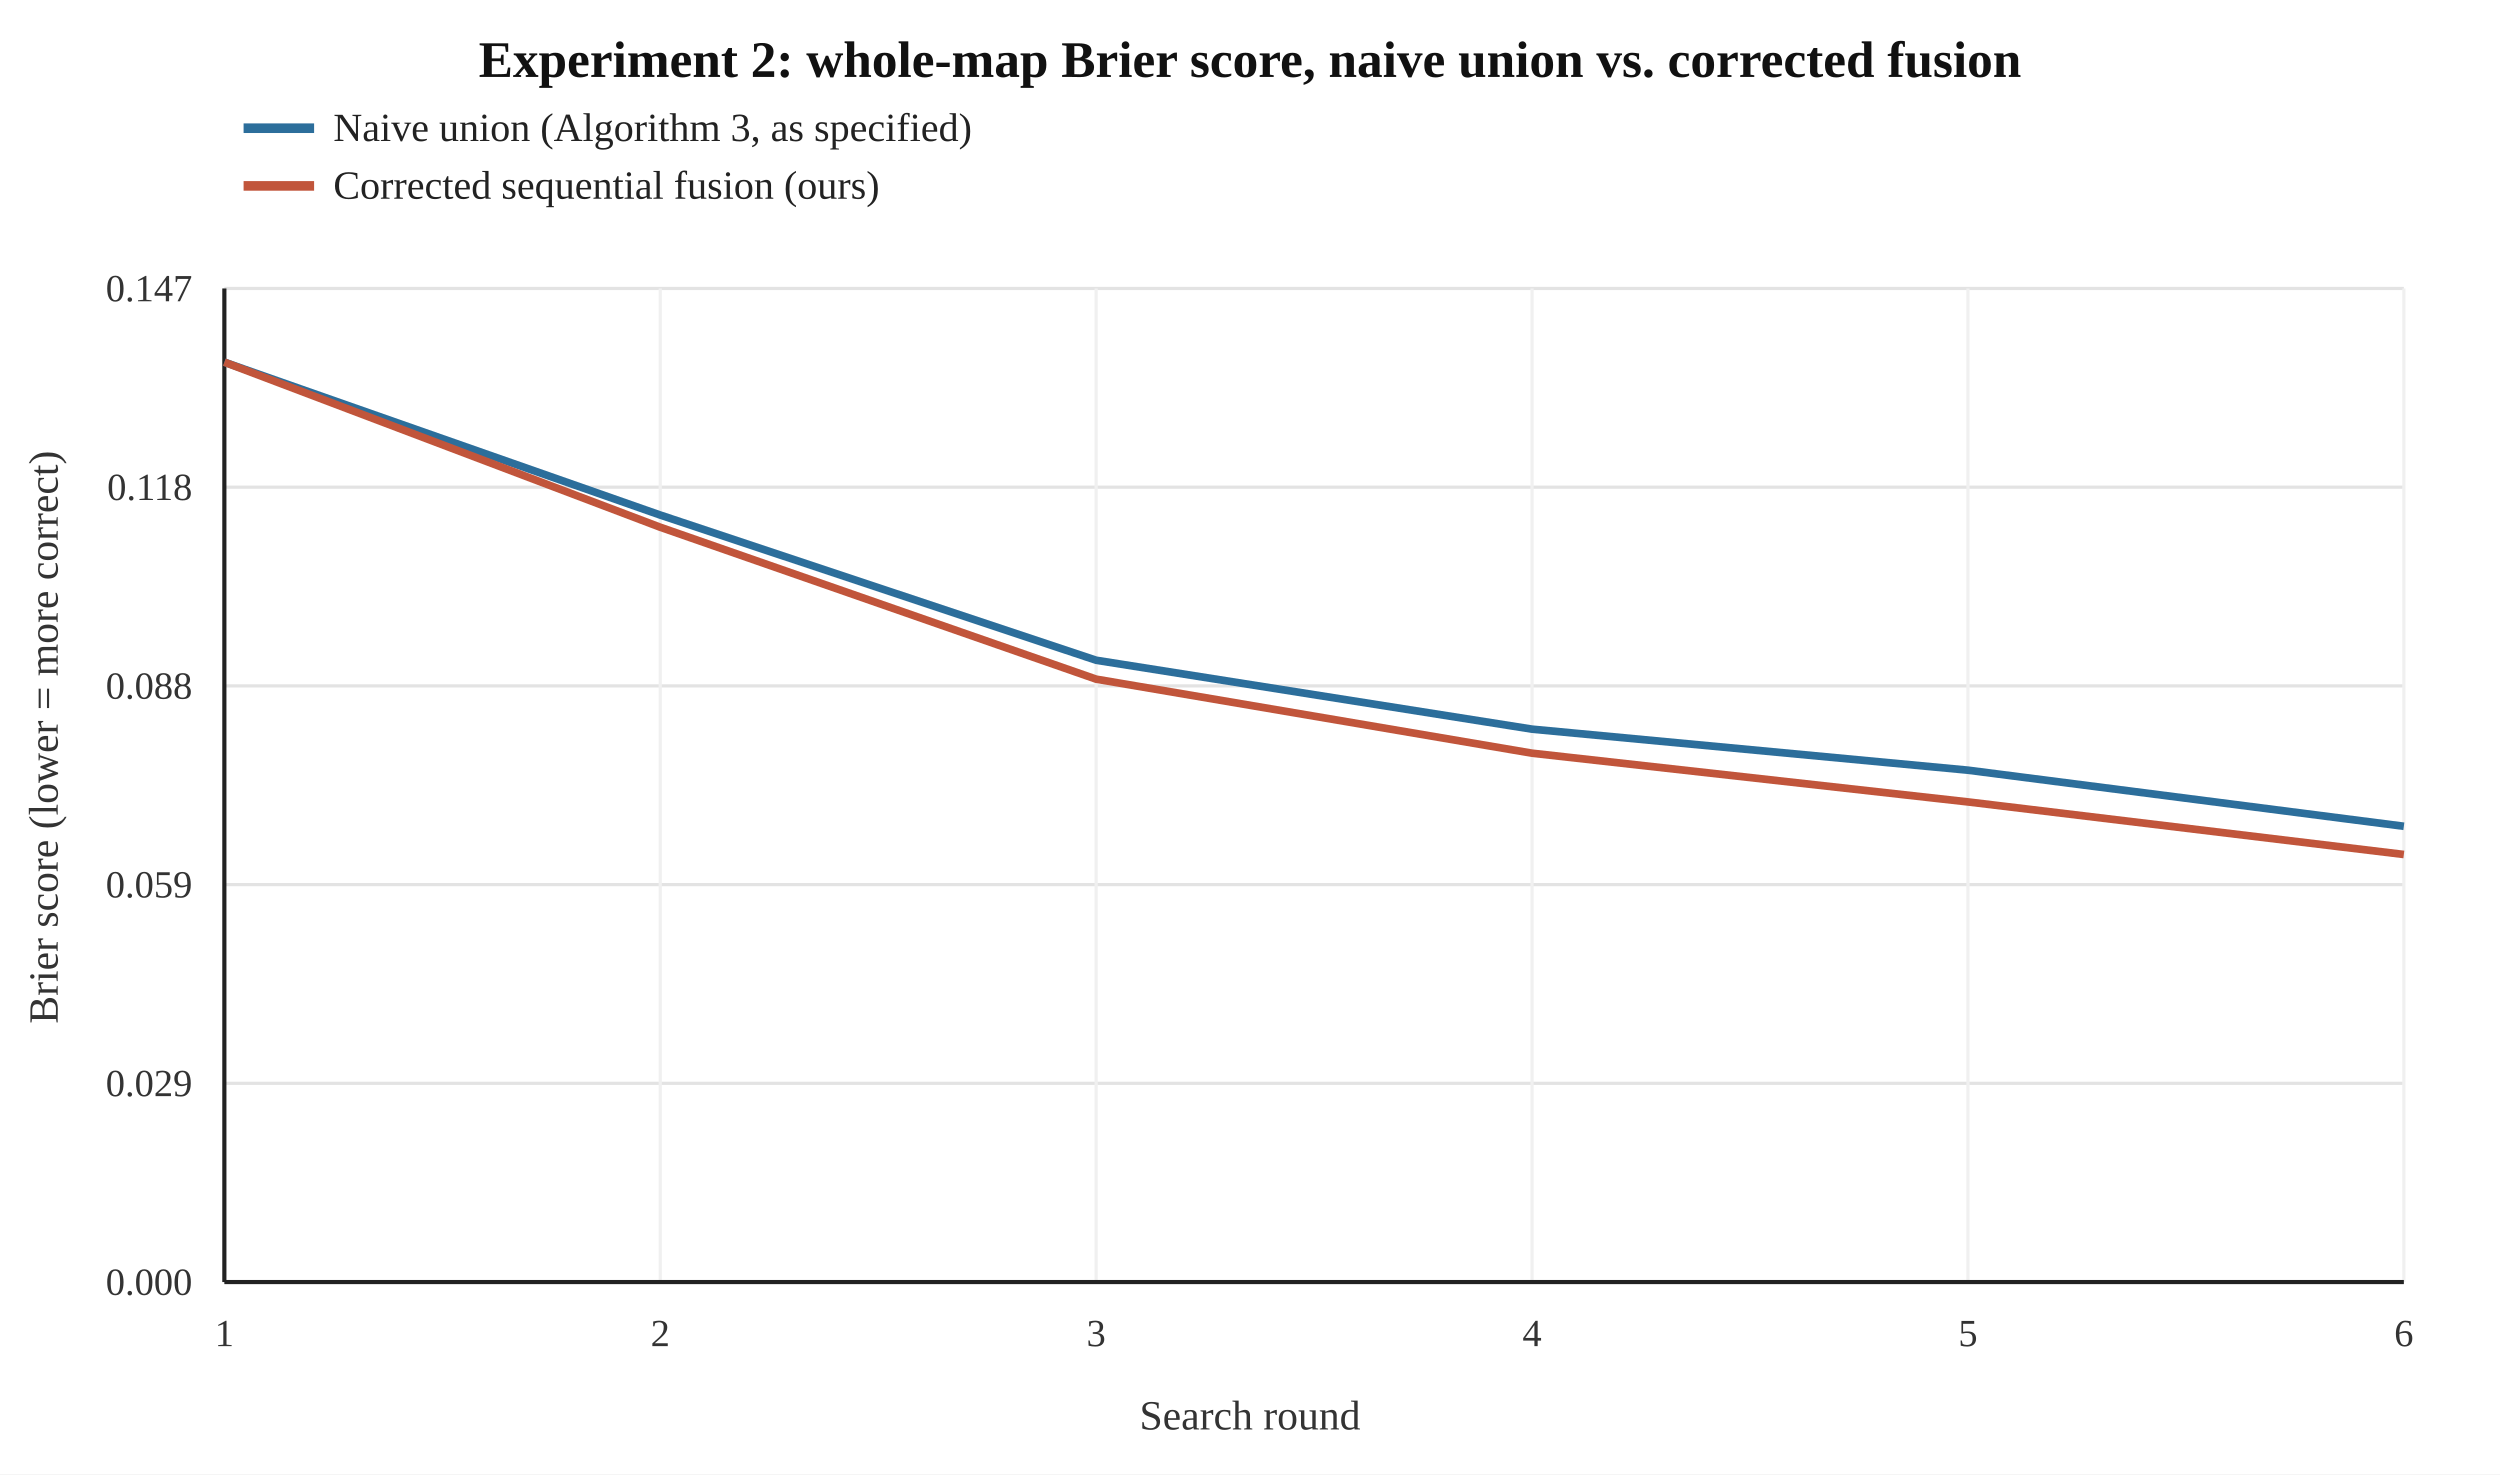
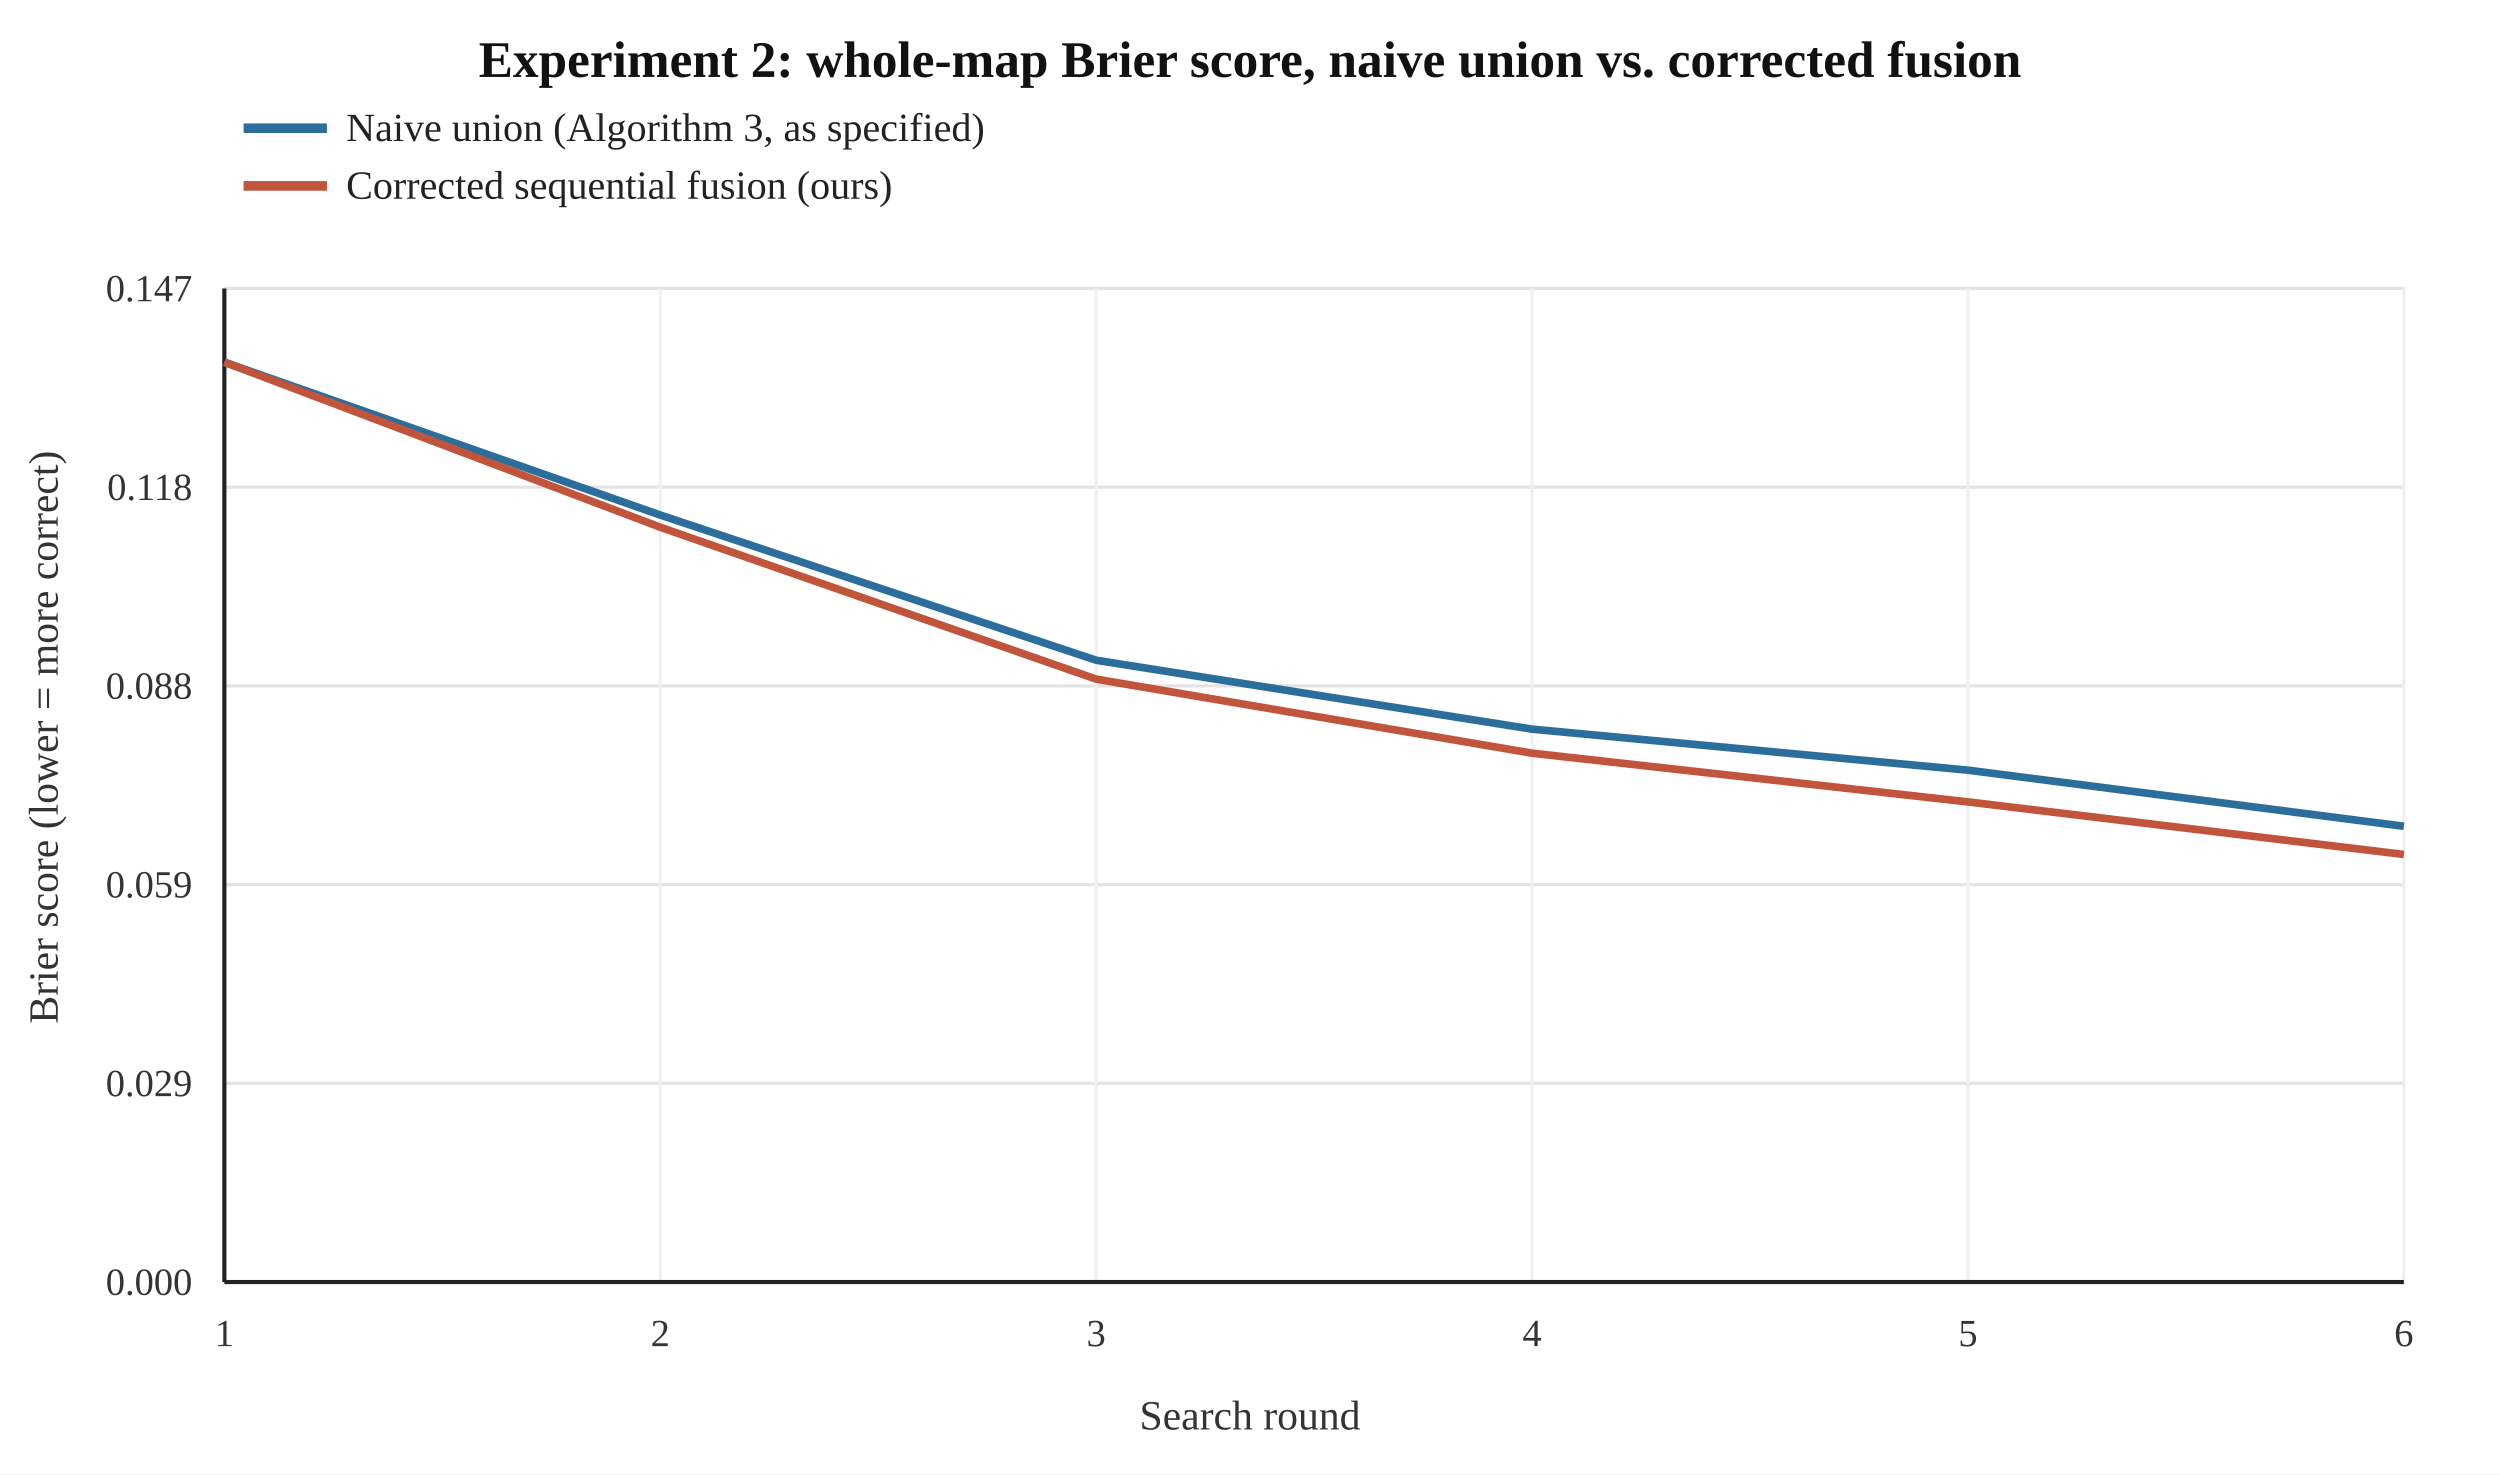
<svg xmlns="http://www.w3.org/2000/svg" width="780" height="460" viewBox="0 0 780 460" font-family="Georgia, 'Times New Roman', serif">
  <rect x="0" y="0" width="780" height="460" fill="#ffffff" />
  <line x1="70" y1="400.0" x2="750" y2="400.0" stroke="#e3e3e3" stroke-width="1" />
  <text x="60" y="404.0" font-size="12" fill="#333" text-anchor="end">0.000</text>
  <line x1="70" y1="338.0" x2="750" y2="338.0" stroke="#e3e3e3" stroke-width="1" />
  <text x="60" y="342.0" font-size="12" fill="#333" text-anchor="end">0.029</text>
  <line x1="70" y1="276.0" x2="750" y2="276.0" stroke="#e3e3e3" stroke-width="1" />
  <text x="60" y="280.0" font-size="12" fill="#333" text-anchor="end">0.059</text>
  <line x1="70" y1="214.0" x2="750" y2="214.0" stroke="#e3e3e3" stroke-width="1" />
  <text x="60" y="218.0" font-size="12" fill="#333" text-anchor="end">0.088</text>
  <line x1="70" y1="152.0" x2="750" y2="152.0" stroke="#e3e3e3" stroke-width="1" />
  <text x="60" y="156.0" font-size="12" fill="#333" text-anchor="end">0.118</text>
  <line x1="70" y1="90.0" x2="750" y2="90.0" stroke="#e3e3e3" stroke-width="1" />
  <text x="60" y="94.0" font-size="12" fill="#333" text-anchor="end">0.147</text>
  <line x1="70.0" y1="90" x2="70.0" y2="400" stroke="#f0f0f0" stroke-width="1" />
  <text x="70.0" y="420" font-size="12" fill="#333" text-anchor="middle">1</text>
  <line x1="206.0" y1="90" x2="206.0" y2="400" stroke="#f0f0f0" stroke-width="1" />
  <text x="206.0" y="420" font-size="12" fill="#333" text-anchor="middle">2</text>
  <line x1="342.0" y1="90" x2="342.0" y2="400" stroke="#f0f0f0" stroke-width="1" />
  <text x="342.0" y="420" font-size="12" fill="#333" text-anchor="middle">3</text>
  <line x1="478.0" y1="90" x2="478.0" y2="400" stroke="#f0f0f0" stroke-width="1" />
  <text x="478.0" y="420" font-size="12" fill="#333" text-anchor="middle">4</text>
  <line x1="614.0" y1="90" x2="614.0" y2="400" stroke="#f0f0f0" stroke-width="1" />
  <text x="614.0" y="420" font-size="12" fill="#333" text-anchor="middle">5</text>
  <line x1="750.0" y1="90" x2="750.0" y2="400" stroke="#f0f0f0" stroke-width="1" />
  <text x="750.0" y="420" font-size="12" fill="#333" text-anchor="middle">6</text>
  <line x1="70" y1="90" x2="70" y2="400" stroke="#222" stroke-width="1.3" />
  <line x1="70" y1="400" x2="750" y2="400" stroke="#222" stroke-width="1.3" />
  <polyline points="70.0,113.0 206.0,160.7 342.0,206.0 478.0,227.5 614.0,240.3 750.0,257.8" fill="none" stroke="#2C6E9B" stroke-width="2.4" />
  <polyline points="70.0,113.0 206.0,164.5 342.0,211.9 478.0,235.0 614.0,250.2 750.0,266.6" fill="none" stroke="#C1553B" stroke-width="2.4" />
-   <line x1="76" y1="40" x2="98" y2="40" stroke="#2C6E9B" stroke-width="3" />
-   <text x="104" y="44" font-size="12.5" fill="#222">Naive union (Algorithm 3, as specified)</text>
-   <line x1="76" y1="58" x2="98" y2="58" stroke="#C1553B" stroke-width="3" />
-   <text x="104" y="62" font-size="12.5" fill="#222">Corrected sequential fusion (ours)</text>
+   <line x1="76" y1="40" x2="102" y2="40" stroke="#2C6E9B" stroke-width="3" />
+   <text x="108" y="44" font-size="12.5" fill="#222">Naive union (Algorithm 3, as specified)</text>
+   <line x1="76" y1="58" x2="102" y2="58" stroke="#C1553B" stroke-width="3" />
+   <text x="108" y="62" font-size="12.5" fill="#222">Corrected sequential fusion (ours)</text>
  <text x="390.0" y="24" font-size="16" fill="#111" text-anchor="middle" font-weight="bold">Experiment 2: whole-map Brier score, naive union vs. corrected fusion</text>
  <text x="390.0" y="446" font-size="13" fill="#333" text-anchor="middle">Search round</text>
  <text x="18" y="230.0" font-size="13" fill="#333" text-anchor="middle" transform="rotate(-90 18 230.0)">Brier score (lower = more correct)</text>
</svg>
